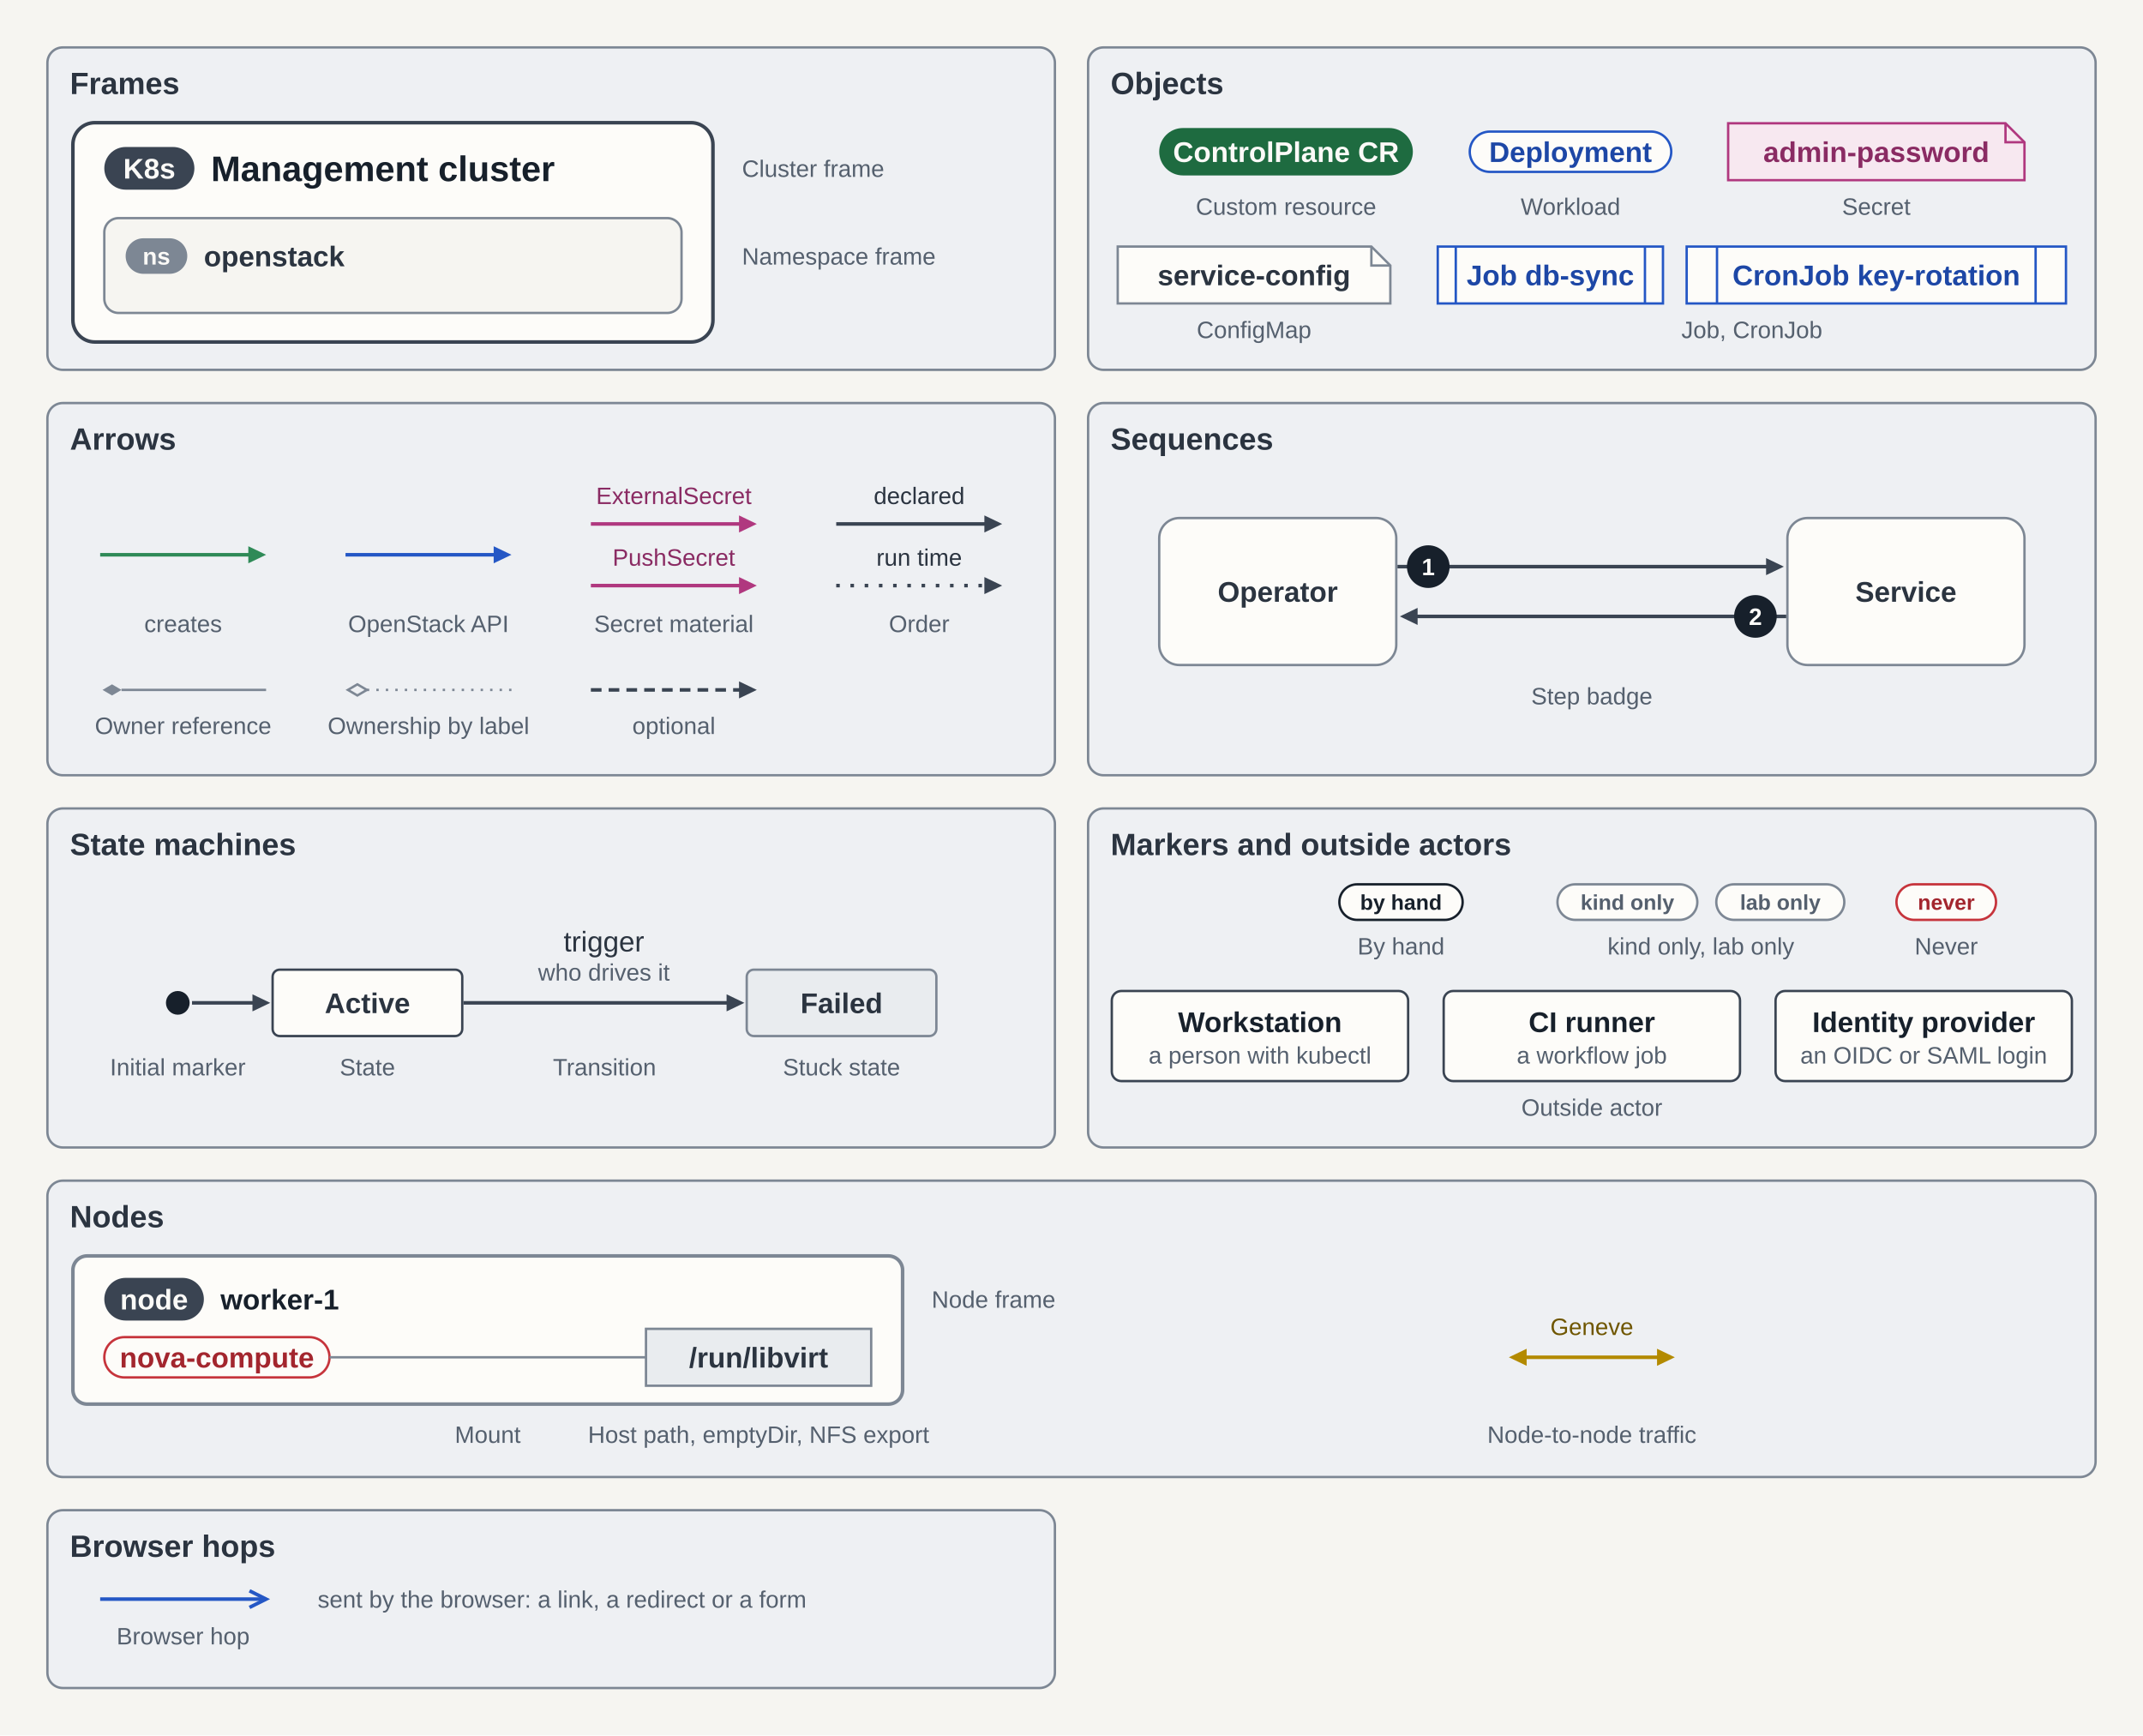
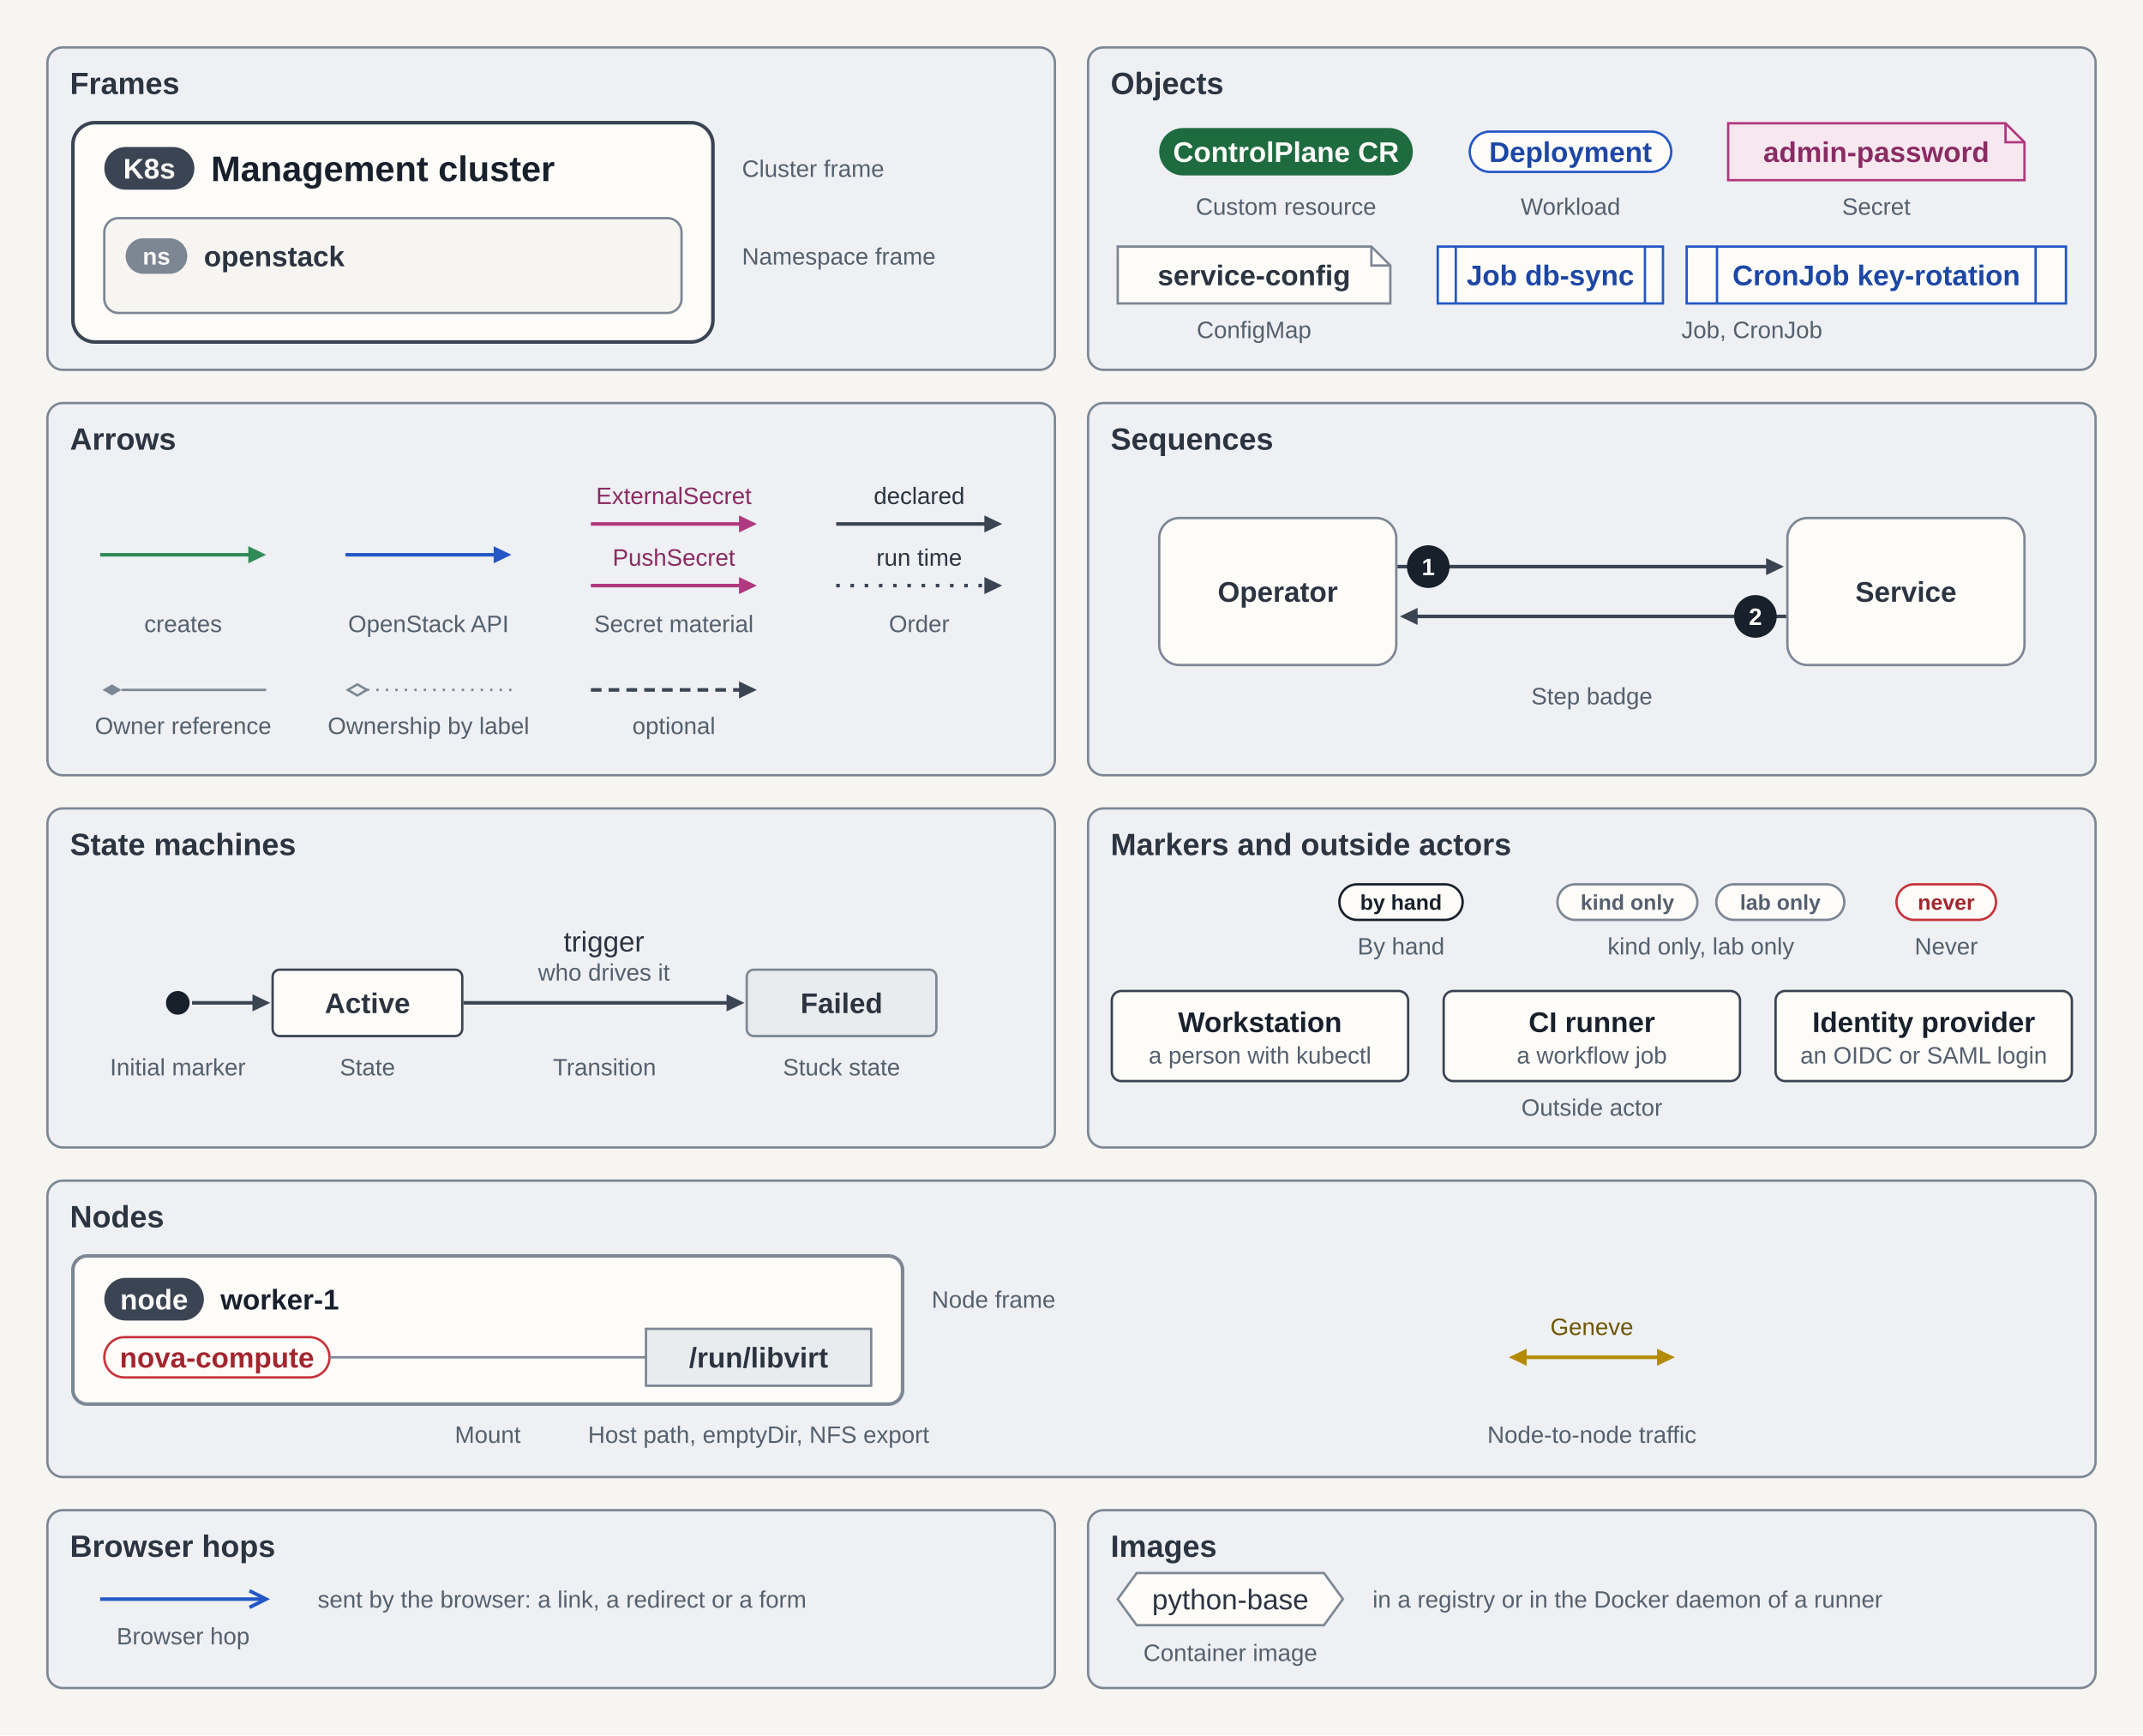
<svg xmlns="http://www.w3.org/2000/svg" width="1808" height="1464" viewBox="0 0 1808 1464" font-family="'IBM Plex Sans', Arial, Helvetica, sans-serif" role="img" aria-label="Diagram notation">
  <rect width="1808" height="1464" fill="#F6F5F1" />
  <rect x="40" y="40" width="850" height="272" rx="13" fill="#EEF0F3" stroke="#7D8794" stroke-width="2" />
  <text x="59" y="79.36" font-size="26" font-weight="700" fill="#2B3440">Frames</text>
  <rect x="61.5" y="103.5" width="540" height="185" rx="18.5" fill="#FDFCF9" stroke="#3A4452" stroke-width="3" />
  <rect x="88" y="124" width="76" height="36" rx="18" fill="#3A4452" />
  <text x="126" y="150.64" font-size="24" font-weight="700" fill="#FBFAF7" text-anchor="middle">K8s</text>
  <text x="178" y="152.8" font-size="30" font-weight="700" fill="#17202B">Management cluster</text>
  <rect x="88" y="184" width="487" height="80" rx="12" fill="#F6F5F1" stroke="#7D8794" stroke-width="2" />
  <rect x="106" y="201" width="52" height="30" rx="15" fill="#7D8794" />
  <text x="132" y="223.2" font-size="20" font-weight="700" fill="#FBFAF7" text-anchor="middle">ns</text>
  <text x="172" y="224.64" font-size="24" font-weight="700" fill="#2B3440">openstack</text>
  <text x="626" y="149.2" font-size="20" font-weight="400" fill="#55606E">Cluster frame</text>
  <text x="626" y="223.2" font-size="20" font-weight="400" fill="#55606E">Namespace frame</text>
  <rect x="918" y="40" width="850" height="272" rx="13" fill="#EEF0F3" stroke="#7D8794" stroke-width="2" />
  <text x="937" y="79.36" font-size="26" font-weight="700" fill="#2B3440">Objects</text>
  <rect x="978" y="108" width="214" height="40" rx="20" fill="#1E6B40" />
  <text x="1085" y="136.64" font-size="24" font-weight="700" fill="#FBFAF7" text-anchor="middle">ControlPlane CR</text>
  <rect x="1240" y="111" width="170" height="34" rx="17" fill="#FDFCF9" stroke="#2457C5" stroke-width="2" />
  <text x="1325" y="136.64" font-size="24" font-weight="600" fill="#1D47A6" text-anchor="middle">Deployment</text>
  <path d="M1458 104 H1692 L1708 120 V152 H1458 Z" fill="#F7E8F0" stroke="#B0387F" stroke-width="2" />
  <polyline points="1692,104 1692,120 1708,120" fill="none" stroke="#B0387F" stroke-width="2" />
  <text x="1583" y="136.64" font-size="24" font-weight="600" fill="#8A2B63" text-anchor="middle">admin-password</text>
  <text x="1085" y="181.2" font-size="20" font-weight="400" fill="#55606E" text-anchor="middle">Custom resource</text>
  <text x="1325" y="181.2" font-size="20" font-weight="400" fill="#55606E" text-anchor="middle">Workload</text>
  <text x="1583" y="181.2" font-size="20" font-weight="400" fill="#55606E" text-anchor="middle">Secret</text>
  <path d="M943 208 H1157 L1173 224 V256 H943 Z" fill="#FDFCF9" stroke="#7D8794" stroke-width="2" />
  <polyline points="1157,208 1157,224 1173,224" fill="none" stroke="#7D8794" stroke-width="2" />
  <text x="1058" y="240.64" font-size="24" font-weight="600" fill="#2B3440" text-anchor="middle">service-config</text>
  <rect x="1213" y="208" width="190" height="48" fill="#FDFCF9" stroke="#2457C5" stroke-width="2" />
  <path d="M1228.2 208 V256 M1387.8 208 V256" fill="none" stroke="#2457C5" stroke-width="2" />
  <text x="1308" y="240.64" font-size="24" font-weight="600" fill="#1D47A6" text-anchor="middle">Job db-sync</text>
  <rect x="1423" y="208" width="320" height="48" fill="#FDFCF9" stroke="#2457C5" stroke-width="2" />
  <path d="M1448.6 208 V256 M1717.4 208 V256" fill="none" stroke="#2457C5" stroke-width="2" />
  <text x="1583" y="240.64" font-size="24" font-weight="600" fill="#1D47A6" text-anchor="middle">CronJob key-rotation</text>
  <text x="1058" y="285.2" font-size="20" font-weight="400" fill="#55606E" text-anchor="middle">ConfigMap</text>
  <text x="1478" y="285.2" font-size="20" font-weight="400" fill="#55606E" text-anchor="middle">Job, CronJob</text>
  <rect x="40" y="340" width="850" height="314" rx="13" fill="#EEF0F3" stroke="#7D8794" stroke-width="2" />
  <text x="59" y="379.36" font-size="26" font-weight="700" fill="#2B3440">Arrows</text>
  <polyline points="84.5,468 214,468" fill="none" stroke="#2F8A57" stroke-width="3" />
  <polygon points="224.5,468 209.5,475.2 209.5,460.8" fill="#2F8A57" />
  <polyline points="291.5,468 421,468" fill="none" stroke="#2457C5" stroke-width="3" />
  <polygon points="431.5,468 416.5,475.2 416.5,460.8" fill="#2457C5" />
  <text x="568.5" y="425.2" font-size="20" font-weight="400" fill="#8A2B63" text-anchor="middle">ExternalSecret</text>
  <polyline points="498.5,442 628,442" fill="none" stroke="#B0387F" stroke-width="3" />
  <polygon points="638.5,442 623.5,449.2 623.5,434.8" fill="#B0387F" />
  <text x="568.5" y="477.2" font-size="20" font-weight="400" fill="#8A2B63" text-anchor="middle">PushSecret</text>
  <polyline points="498.5,494 628,494" fill="none" stroke="#B0387F" stroke-width="3" />
  <polygon points="638.5,494 623.5,501.2 623.5,486.8" fill="#B0387F" />
  <text x="775.5" y="425.2" font-size="20" font-weight="400" fill="#2B3440" text-anchor="middle">declared</text>
  <polyline points="705.5,442 835,442" fill="none" stroke="#3A4452" stroke-width="3" />
  <polygon points="845.5,442 830.5,449.2 830.5,434.8" fill="#3A4452" />
  <text x="775.5" y="477.2" font-size="20" font-weight="400" fill="#2B3440" text-anchor="middle">run time</text>
  <polyline points="705.5,494 835,494" fill="none" stroke="#3A4452" stroke-width="3" stroke-dasharray="3 9" />
  <polygon points="845.5,494 830.5,501.2 830.5,486.8" fill="#3A4452" />
  <text x="154.5" y="533.2" font-size="20" font-weight="400" fill="#55606E" text-anchor="middle">creates</text>
  <text x="361.5" y="533.2" font-size="20" font-weight="400" fill="#55606E" text-anchor="middle">OpenStack API</text>
  <text x="568.5" y="533.2" font-size="20" font-weight="400" fill="#55606E" text-anchor="middle">Secret material</text>
  <text x="775.5" y="533.2" font-size="20" font-weight="400" fill="#55606E" text-anchor="middle">Order</text>
  <polyline points="102.5,582 224.5,582" fill="none" stroke="#7D8794" stroke-width="2" />
  <polygon points="86.5,582 94.5,577.3 102.5,582 94.5,586.7" fill="#7D8794" />
  <polyline points="309.5,582 431.5,582" fill="none" stroke="#7D8794" stroke-width="2" stroke-dasharray="2 6" />
  <polygon points="293.5,582 301.5,577.3 309.5,582 301.5,586.7" fill="none" stroke="#7D8794" stroke-width="2" />
  <polyline points="498.5,582 628,582" fill="none" stroke="#3A4452" stroke-width="3" stroke-dasharray="9 6" />
  <polygon points="638.5,582 623.5,589.2 623.5,574.8" fill="#3A4452" />
  <text x="154.5" y="619.2" font-size="20" font-weight="400" fill="#55606E" text-anchor="middle">Owner reference</text>
  <text x="361.5" y="619.2" font-size="20" font-weight="400" fill="#55606E" text-anchor="middle">Ownership by label</text>
  <text x="568.5" y="619.2" font-size="20" font-weight="400" fill="#55606E" text-anchor="middle">optional</text>
  <rect x="918" y="340" width="850" height="314" rx="13" fill="#EEF0F3" stroke="#7D8794" stroke-width="2" />
  <text x="937" y="379.36" font-size="26" font-weight="700" fill="#2B3440">Sequences</text>
  <rect x="978" y="437" width="200" height="124" rx="17" fill="#FDFCF9" stroke="#7D8794" stroke-width="2" />
  <text x="1078" y="507.64" font-size="24" font-weight="600" fill="#2B3440" text-anchor="middle">Operator</text>
  <rect x="1508" y="437" width="200" height="124" rx="17" fill="#FDFCF9" stroke="#7D8794" stroke-width="2" />
  <text x="1608" y="507.64" font-size="24" font-weight="600" fill="#2B3440" text-anchor="middle">Service</text>
  <polyline points="1179,478 1494.5,478" fill="none" stroke="#3A4452" stroke-width="3" />
  <polygon points="1505,478 1490,485.2 1490,470.8" fill="#3A4452" />
  <polyline points="1507,520 1191.5,520" fill="none" stroke="#3A4452" stroke-width="3" />
  <polygon points="1181,520 1196,527.2 1196,512.8" fill="#3A4452" />
  <circle cx="1205" cy="478" r="18" fill="#17202B" />
  <text x="1205" y="485.2" font-size="20" font-weight="700" fill="#FDFCF9" text-anchor="middle">1</text>
  <circle cx="1481" cy="520" r="18" fill="#17202B" />
  <text x="1481" y="527.2" font-size="20" font-weight="700" fill="#FDFCF9" text-anchor="middle">2</text>
  <text x="1343" y="594.2" font-size="20" font-weight="400" fill="#55606E" text-anchor="middle">Step badge</text>
  <rect x="40" y="682" width="850" height="286" rx="13" fill="#EEF0F3" stroke="#7D8794" stroke-width="2" />
  <text x="59" y="721.36" font-size="26" font-weight="700" fill="#2B3440">State machines</text>
  <circle cx="150" cy="846" r="10" fill="#17202B" />
  <polyline points="162,846 217.5,846" fill="none" stroke="#3A4452" stroke-width="3" />
  <polygon points="228,846 213,853.2 213,838.8" fill="#3A4452" />
  <rect x="230" y="818" width="160" height="56" rx="6" fill="#FDFCF9" stroke="#3A4452" stroke-width="2" />
  <text x="310" y="854.64" font-size="24" font-weight="700" fill="#2B3440" text-anchor="middle">Active</text>
  <text x="509.5" y="802.64" font-size="24" font-weight="400" fill="#2B3440" text-anchor="middle">trigger</text>
  <text x="509.5" y="827.2" font-size="20" font-weight="400" fill="#55606E" text-anchor="middle">who drives it</text>
  <polyline points="391,846 617.5,846" fill="none" stroke="#3A4452" stroke-width="3" />
  <polygon points="628,846 613,853.2 613,838.8" fill="#3A4452" />
  <rect x="630" y="818" width="160" height="56" rx="6" fill="#E9ECEF" stroke="#7D8794" stroke-width="2" />
  <text x="710" y="854.64" font-size="24" font-weight="700" fill="#2B3440" text-anchor="middle">Failed</text>
  <text x="150" y="907.2" font-size="20" font-weight="400" fill="#55606E" text-anchor="middle">Initial marker</text>
  <text x="310" y="907.2" font-size="20" font-weight="400" fill="#55606E" text-anchor="middle">State</text>
  <text x="510" y="907.2" font-size="20" font-weight="400" fill="#55606E" text-anchor="middle">Transition</text>
  <text x="710" y="907.2" font-size="20" font-weight="400" fill="#55606E" text-anchor="middle">Stuck state</text>
  <rect x="918" y="682" width="850" height="286" rx="13" fill="#EEF0F3" stroke="#7D8794" stroke-width="2" />
  <text x="937" y="721.36" font-size="26" font-weight="700" fill="#2B3440">Markers and outside actors</text>
  <rect x="1130" y="746" width="104" height="30" rx="15" fill="#FDFCF9" stroke="#17202B" stroke-width="2" />
  <text x="1182" y="767.48" font-size="18" font-weight="700" fill="#17202B" text-anchor="middle">by hand</text>
  <rect x="1314" y="746" width="118" height="30" rx="15" fill="#FDFCF9" stroke="#7D8794" stroke-width="2" />
  <text x="1373" y="767.48" font-size="18" font-weight="700" fill="#55606E" text-anchor="middle">kind only</text>
  <rect x="1448" y="746" width="108" height="30" rx="15" fill="#FDFCF9" stroke="#7D8794" stroke-width="2" />
  <text x="1502" y="767.48" font-size="18" font-weight="700" fill="#55606E" text-anchor="middle">lab only</text>
  <text x="1182" y="805.2" font-size="20" font-weight="400" fill="#55606E" text-anchor="middle">By hand</text>
  <text x="1435" y="805.2" font-size="20" font-weight="400" fill="#55606E" text-anchor="middle">kind only, lab only</text>
  <rect x="1600" y="746" width="84" height="30" rx="15" fill="#FDFCF9" stroke="#C6343C" stroke-width="2" />
  <text x="1642" y="767.48" font-size="18" font-weight="700" fill="#A3262E" text-anchor="middle">never</text>
  <text x="1642" y="805.2" font-size="20" font-weight="400" fill="#55606E" text-anchor="middle">Never</text>
  <rect x="938" y="836" width="250" height="76" rx="8" fill="#FDFCF9" stroke="#3A4452" stroke-width="2" />
  <text x="1063" y="870.64" font-size="24" font-weight="700" fill="#17202B" text-anchor="middle">Workstation</text>
  <text x="1063" y="897.2" font-size="20" font-weight="400" fill="#55606E" text-anchor="middle">a person with kubectl</text>
  <rect x="1218" y="836" width="250" height="76" rx="8" fill="#FDFCF9" stroke="#3A4452" stroke-width="2" />
  <text x="1343" y="870.64" font-size="24" font-weight="700" fill="#17202B" text-anchor="middle">CI runner</text>
  <text x="1343" y="897.2" font-size="20" font-weight="400" fill="#55606E" text-anchor="middle">a workflow job</text>
  <rect x="1498" y="836" width="250" height="76" rx="8" fill="#FDFCF9" stroke="#3A4452" stroke-width="2" />
  <text x="1623" y="870.64" font-size="24" font-weight="700" fill="#17202B" text-anchor="middle">Identity provider</text>
  <text x="1623" y="897.2" font-size="20" font-weight="400" fill="#55606E" text-anchor="middle">an OIDC or SAML login</text>
  <text x="1343" y="941.2" font-size="20" font-weight="400" fill="#55606E" text-anchor="middle">Outside actor</text>
  <rect x="40" y="996" width="1728" height="250" rx="13" fill="#EEF0F3" stroke="#7D8794" stroke-width="2" />
  <text x="59" y="1035.36" font-size="26" font-weight="700" fill="#2B3440">Nodes</text>
  <rect x="61.5" y="1059.5" width="700" height="125" rx="12" fill="#FDFCF9" stroke="#7D8794" stroke-width="3" />
  <rect x="88" y="1078" width="84" height="36" rx="18" fill="#3A4452" />
  <text x="130" y="1104.64" font-size="24" font-weight="700" fill="#FBFAF7" text-anchor="middle">node</text>
  <text x="186" y="1104.64" font-size="24" font-weight="700" fill="#17202B">worker-1</text>
  <rect x="88" y="1128" width="190" height="34" rx="17" fill="#FDFCF9" stroke="#C6343C" stroke-width="2" />
  <text x="183" y="1153.64" font-size="24" font-weight="600" fill="#A3262E" text-anchor="middle">nova-compute</text>
  <rect x="545" y="1121" width="190" height="48" fill="#E9ECEF" stroke="#7D8794" stroke-width="2" />
  <text x="640" y="1153.64" font-size="24" font-weight="600" fill="#2B3440" text-anchor="middle">/run/libvirt</text>
  <polyline points="278,1145 545,1145" fill="none" stroke="#7D8794" stroke-width="2" />
  <text x="786" y="1103.2" font-size="20" font-weight="400" fill="#55606E">Node frame</text>
  <text x="411.5" y="1217.2" font-size="20" font-weight="400" fill="#55606E" text-anchor="middle">Mount</text>
  <text x="640" y="1217.2" font-size="20" font-weight="400" fill="#55606E" text-anchor="middle">Host path, emptyDir, NFS export</text>
  <polyline points="1283.5,1145 1402.5,1145" fill="none" stroke="#B38A00" stroke-width="3" />
  <polygon points="1413,1145 1398,1152.2 1398,1137.8" fill="#B38A00" />
  <polygon points="1273,1145 1288,1137.8 1288,1152.2" fill="#B38A00" />
  <text x="1343" y="1126.2" font-size="20" font-weight="400" fill="#6F5600" text-anchor="middle">Geneve</text>
  <text x="1343" y="1217.2" font-size="20" font-weight="400" fill="#55606E" text-anchor="middle">Node-to-node traffic</text>
  <rect x="40" y="1274" width="850" height="150" rx="13" fill="#EEF0F3" stroke="#7D8794" stroke-width="2" />
  <text x="59" y="1313.36" font-size="26" font-weight="700" fill="#2B3440">Browser hops</text>
  <polyline points="84.5,1349 224.5,1349" fill="none" stroke="#2457C5" stroke-width="3" />
  <polyline points="210.5,1342 224.5,1349 210.5,1356" fill="none" stroke="#2457C5" stroke-width="3" />
  <text x="154.5" y="1387.2" font-size="20" font-weight="400" fill="#55606E" text-anchor="middle">Browser hop</text>
  <text x="268" y="1356.2" font-size="20" font-weight="400" fill="#55606E">sent by the browser: a link, a redirect or a form</text>
+   <rect x="918" y="1274" width="850" height="150" rx="13" fill="#EEF0F3" stroke="#7D8794" stroke-width="2" />
+   <text x="937" y="1313.36" font-size="26" font-weight="700" fill="#2B3440">Images</text>
+   <polygon points="959,1327 1117,1327 1133,1349 1117,1371 959,1371 943,1349" fill="#FDFCF9" stroke="#7D8794" stroke-width="2" />
+   <text x="1038" y="1357.64" font-size="24" font-weight="400" fill="#2B3440" text-anchor="middle">python-base</text>
+   <text x="1038" y="1401.2" font-size="20" font-weight="400" fill="#55606E" text-anchor="middle">Container image</text>
+   <text x="1158" y="1356.2" font-size="20" font-weight="400" fill="#55606E">in a registry or in the Docker daemon of a runner</text>
</svg>
